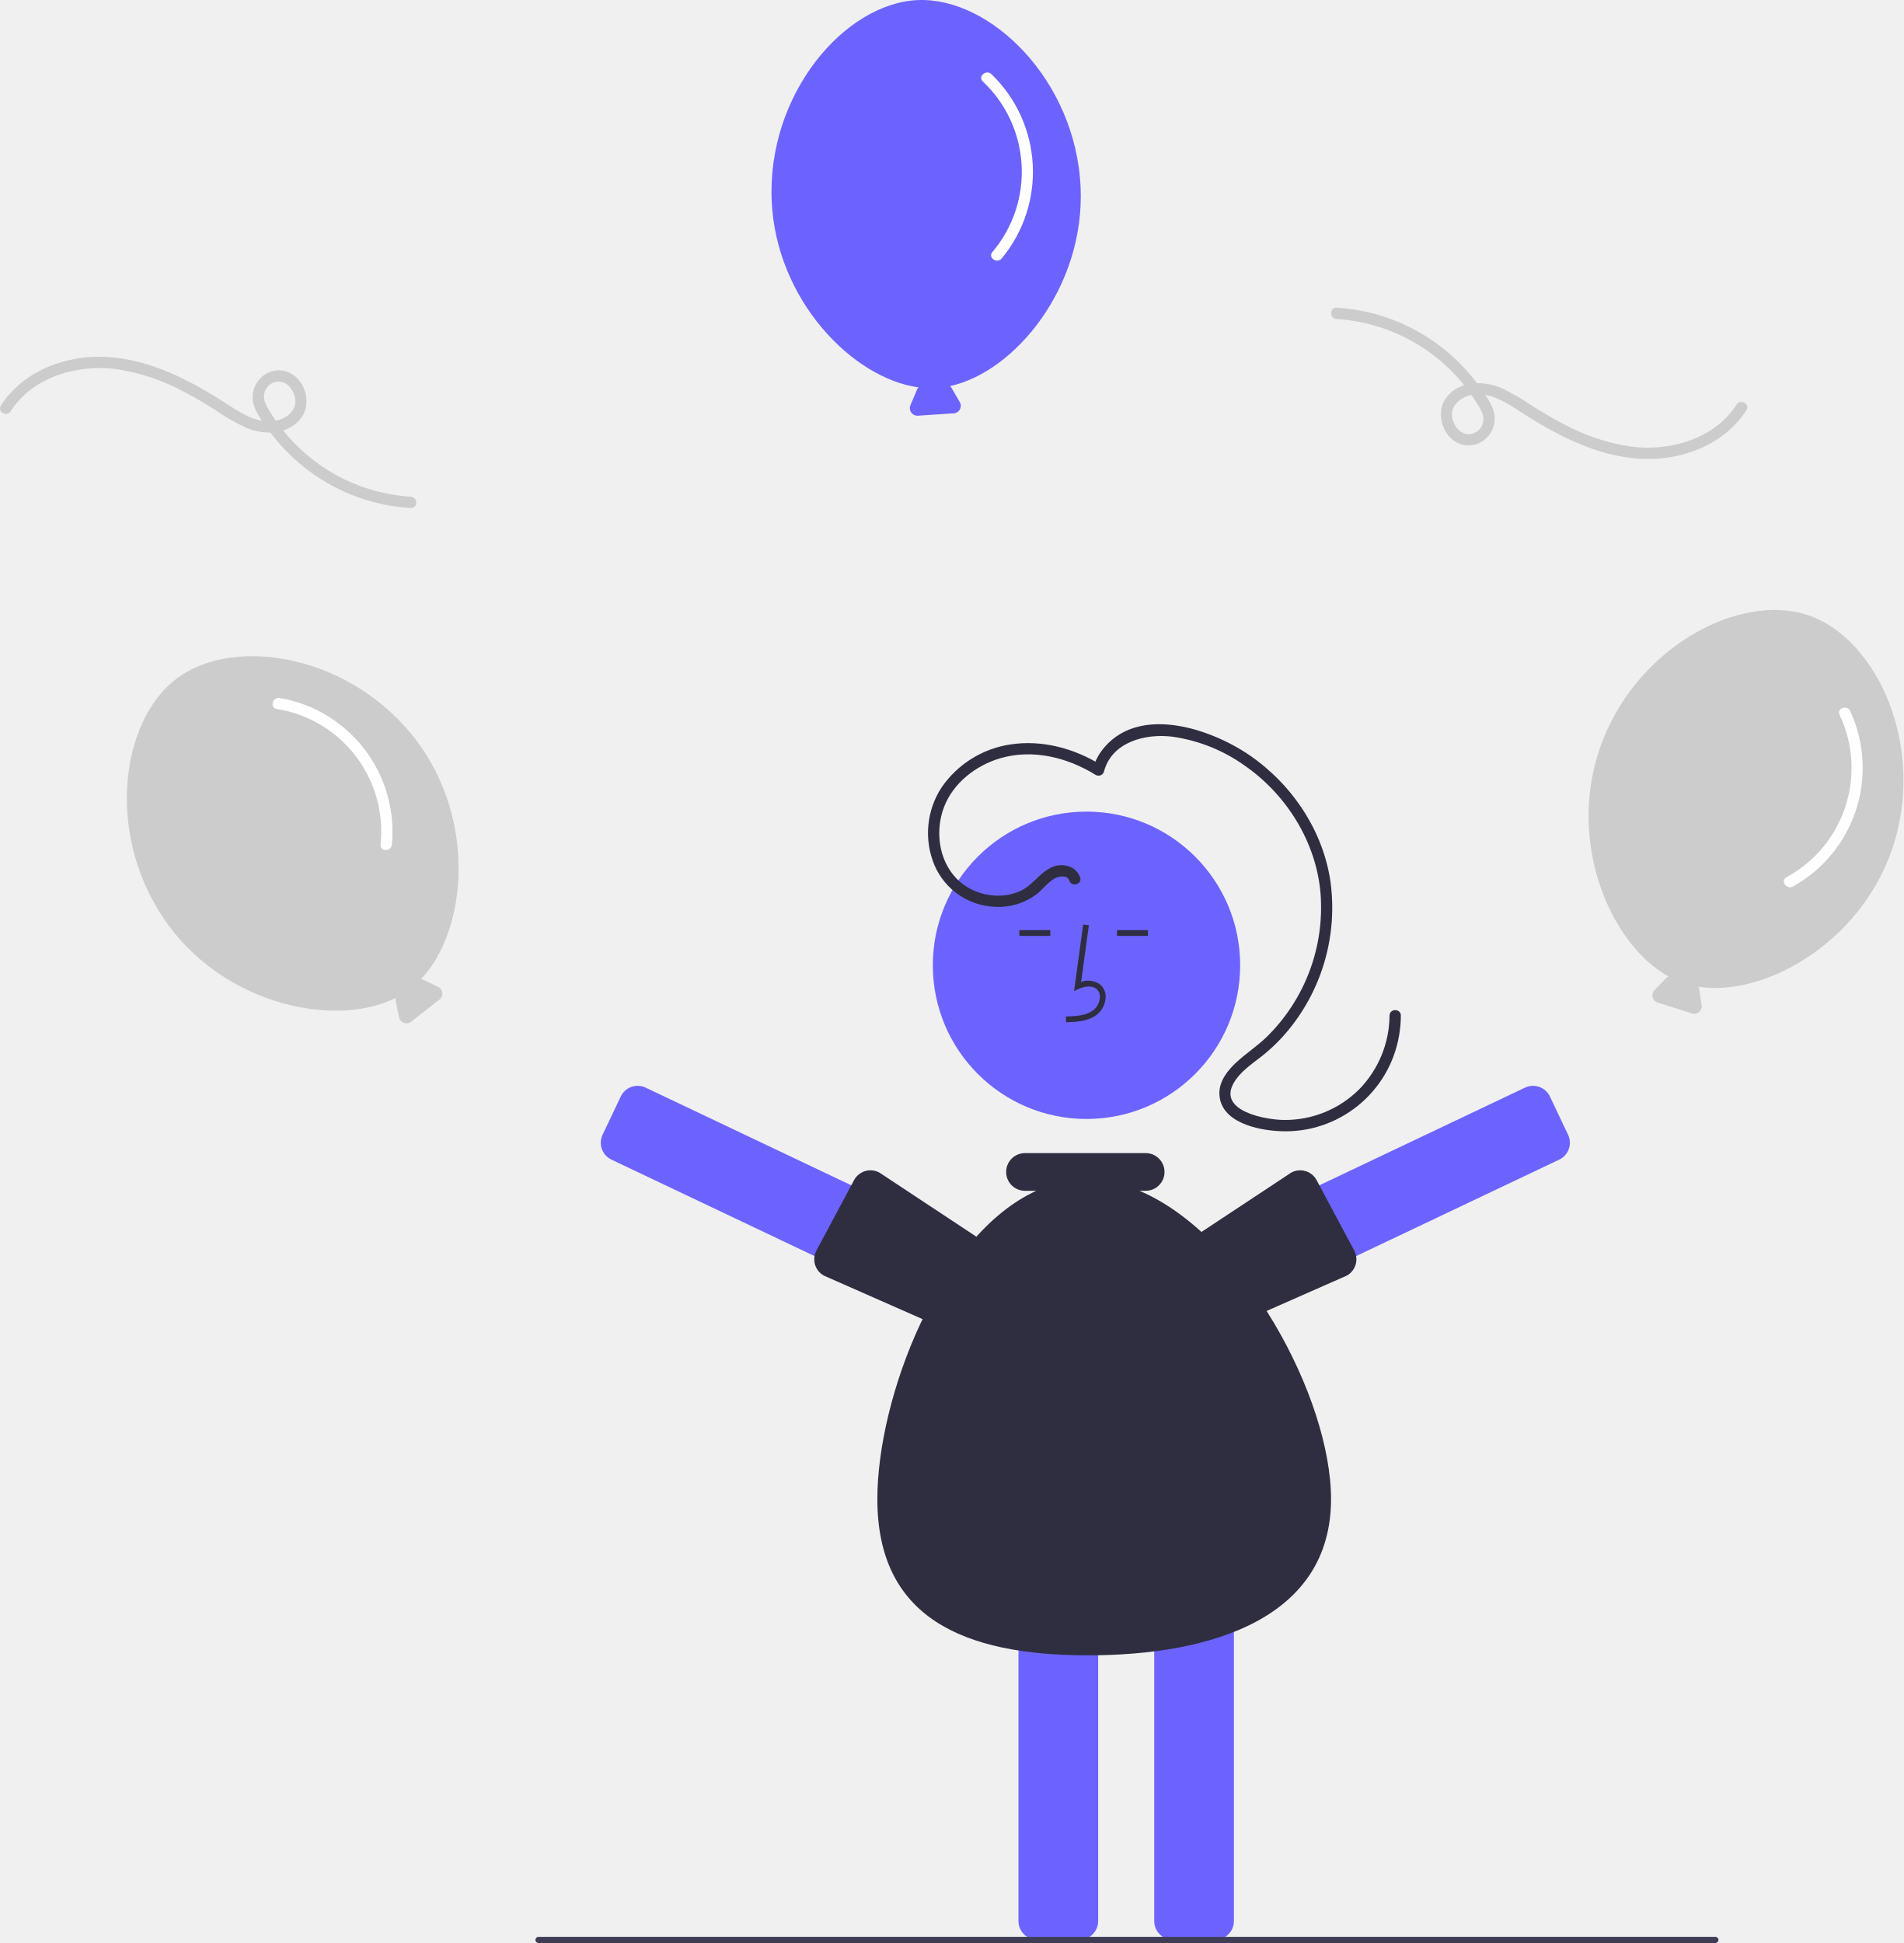
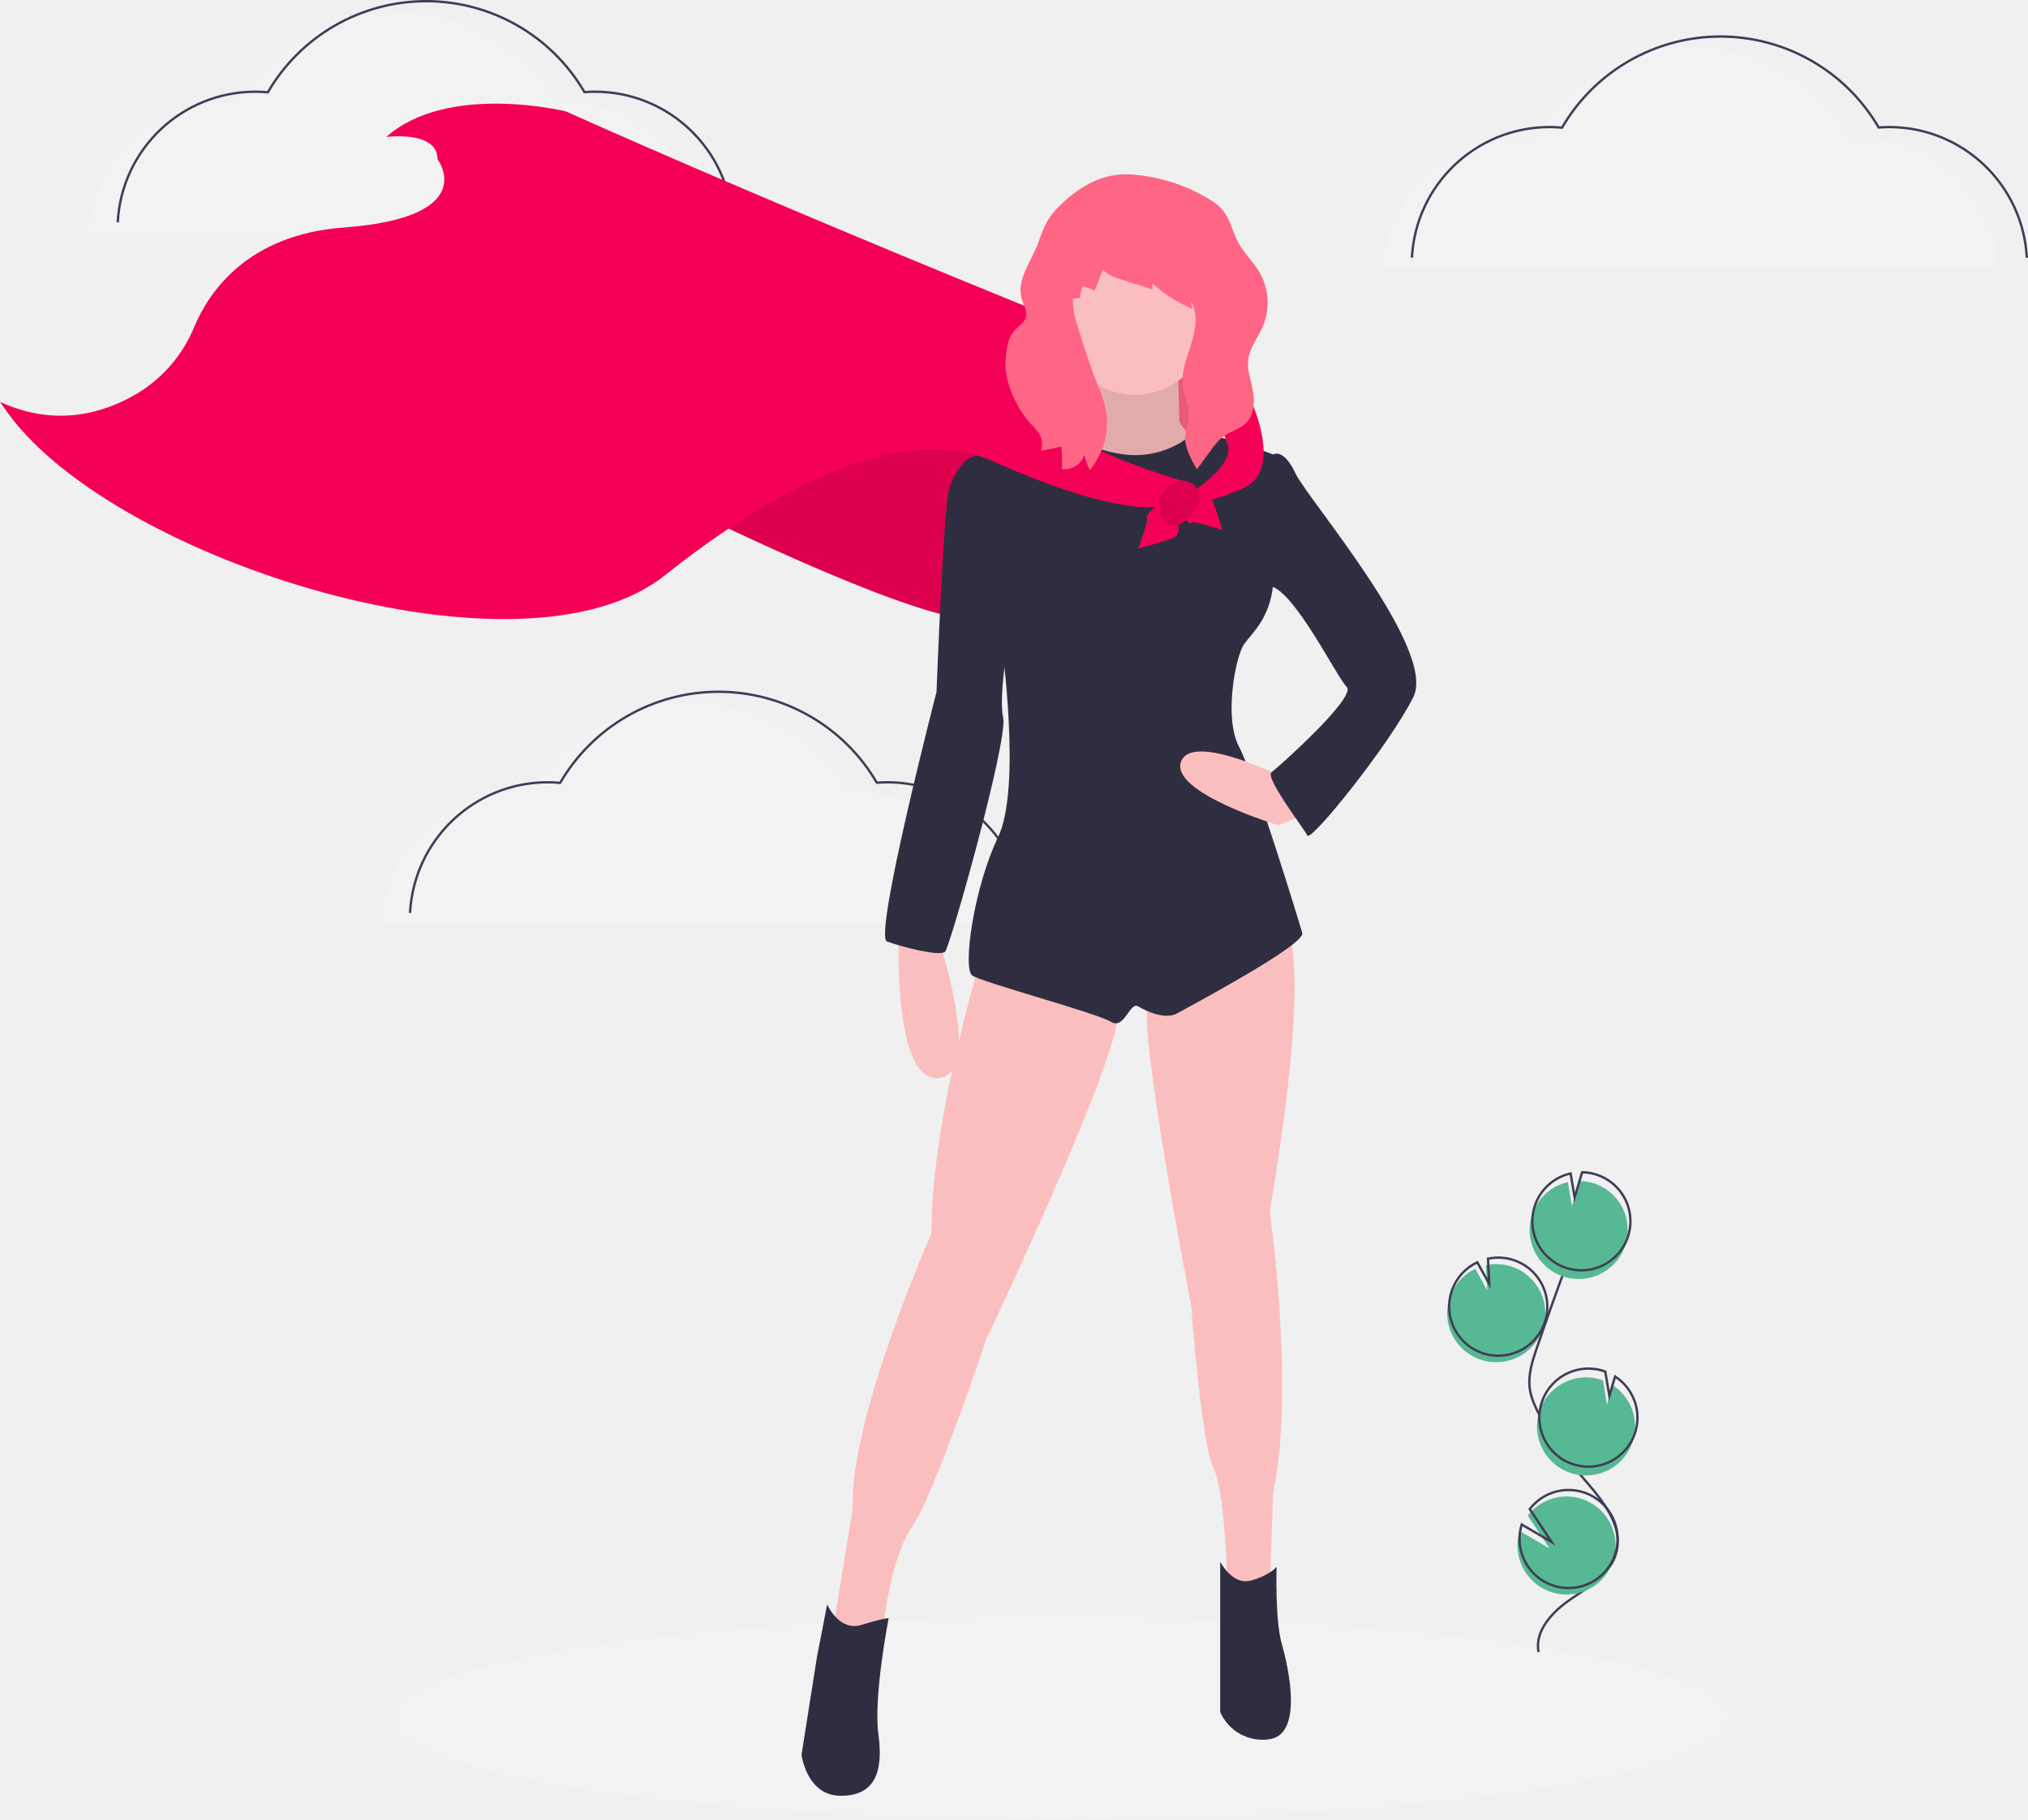
- <svg xmlns="http://www.w3.org/2000/svg" width="616.258" height="629" viewBox="0 0 616.258 629" role="img" artist="Katerina Limpitsouni" source="https://undraw.co/">
-   <path d="M426.896,375.502c-20.785-27.815-58.827-34.528-77.73-20.403s-23.246,52.51-2.461,80.326c19.239,25.747,54.096,32.768,73.295,23.122a2.411,2.411,0,0,0-.011.914l1.082,5.351a2.442,2.442,0,0,0,3.896,1.44l9.166-7.161a2.442,2.442,0,0,0-.454-4.129l-4.931-2.345a2.417,2.417,0,0,0-.543-.17C443.004,436.803,446.177,401.305,426.896,375.502Z" transform="translate(-291.8712 -135.5)" fill="#ccc" />
-   <path d="M381.431,365a40.17,40.17,0,0,1,33.644,43.918c-.223,2.345,3.441,2.33,3.662,0a43.923,43.923,0,0,0-36.332-47.45C380.099,361.077,379.108,364.606,381.431,365Z" transform="translate(-291.8712 -135.5)" fill="#fff" />
-   <path d="M904.468,410.328c11.184-32.873-4.794-68.043-27.135-75.644s-56.453,10.527-67.637,43.4c-10.352,30.428,3.57,63.146,22.383,73.524a2.411,2.411,0,0,0-.76.508l-3.801,3.919a2.442,2.442,0,0,0,1.016,4.028l11.089,3.509a2.442,2.442,0,0,0,3.148-2.71l-.855-5.392a2.417,2.417,0,0,0-.166-.544C863.023,458.281,894.093,440.822,904.468,410.328Z" transform="translate(-291.8712 -135.5)" fill="#ccc" />
-   <path d="M887.416,366.893a40.17,40.17,0,0,1-17.192,52.585c-2.06,1.142.025,4.155,2.071,3.02a43.923,43.923,0,0,0,18.584-56.8C889.898,363.576,886.428,364.755,887.416,366.893Z" transform="translate(-291.8712 -135.5)" fill="#fff" />
-   <path d="M641.717,196.15c-1.52-34.69-29.181-61.654-52.757-60.622s-48.774,30.312-47.254,65.002c1.407,32.11,26.262,57.536,47.56,60.372a2.411,2.411,0,0,0-.524.749l-2.118,5.032a2.442,2.442,0,0,0,2.41,3.384l11.607-.758a2.442,2.442,0,0,0,1.949-3.668l-2.755-4.714a2.417,2.417,0,0,0-.352-.446C620.52,255.882,643.127,228.33,641.717,196.15Z" transform="translate(-291.8712 -135.5)" fill="#6c63ff" />
-   <path d="M610.053,161.876a40.17,40.17,0,0,1,3.081,55.238c-1.505,1.812,1.532,3.862,3.027,2.062a43.923,43.923,0,0,0-3.316-59.67C611.161,157.883,608.356,160.242,610.053,161.876Z" transform="translate(-291.8712 -135.5)" fill="#fff" />
-   <circle cx="351.752" cy="312.489" r="49.752" fill="#6c63ff" />
-   <path d="M641.361,763.448H627.641a6.049,6.049,0,0,1-6.042-6.042v-114.355a6.049,6.049,0,0,1,6.042-6.042h13.72a6.049,6.049,0,0,1,6.042,6.042v114.355A6.049,6.049,0,0,1,641.361,763.448Z" transform="translate(-291.8712 -135.5)" fill="#6c63ff" />
-   <path d="M685.311,763.448h-13.72a6.049,6.049,0,0,1-6.042-6.042v-114.355a6.049,6.049,0,0,1,6.042-6.042H685.311a6.049,6.049,0,0,1,6.042,6.042v114.355A6.049,6.049,0,0,1,685.311,763.448Z" transform="translate(-291.8712 -135.5)" fill="#6c63ff" />
-   <path d="M607.058,544.697l-5.886,12.394a6.049,6.049,0,0,1-8.05,2.866L489.823,510.901a6.049,6.049,0,0,1-2.866-8.05l5.886-12.394a6.049,6.049,0,0,1,8.05-2.866l103.299,49.056A6.049,6.049,0,0,1,607.058,544.697Z" transform="translate(-291.8712 -135.5)" fill="#6c63ff" />
-   <path d="M622.62,551.34a5.995,5.995,0,0,1-.631,4.13l-6.631,12.011a6.05,6.05,0,0,1-8.211,2.37l-48.542-21.399a6.048,6.048,0,0,1-2.369-8.21l-0-0L568.4,517.485a6.042,6.042,0,0,1,8.21-2.369l43.597,28.819c1.413.78,1.85,5.388,2.298,6.938C622.55,551.029,622.588,551.184,622.62,551.34Z" transform="translate(-291.8712 -135.5)" fill="#2f2e41" />
-   <path d="M682.303,536.646l103.299-49.056a6.049,6.049,0,0,1,8.05,2.866l5.886,12.394a6.049,6.049,0,0,1-2.866,8.05L693.373,559.957a6.049,6.049,0,0,1-8.05-2.866l-5.886-12.394A6.049,6.049,0,0,1,682.303,536.646Z" transform="translate(-291.8712 -135.5)" fill="#6c63ff" />
-   <path d="M663.989,550.874c.448-1.551.885-6.158,2.298-6.938l43.597-28.819a6.042,6.042,0,0,1,8.21,2.369l12.164,22.756-0.0 0a6.048,6.048,0,0,1-2.369,8.21l-48.542,21.399a6.05,6.05,0,0,1-8.211-2.37l-6.631-12.011a5.995,5.995,0,0,1-.631-4.13C663.906,551.184,663.944,551.029,663.989,550.874Z" transform="translate(-291.8712 -135.5)" fill="#2f2e41" />
-   <path d="M637,466.428l-.052-1.859c3.459-.096,6.508-.313,8.8-1.987a5.715,5.715,0,0,0,2.214-4.21,3.267,3.267,0,0,0-1.072-2.691c-1.521-1.285-3.969-.869-5.752-.051l-1.538.705,2.95-21.558,1.842.252-2.509,18.338a6.563,6.563,0,0,1,6.208.893,5.086,5.086,0,0,1,1.729,4.176,7.56,7.56,0,0,1-2.975,5.646C643.9,466.235,640.074,466.342,637,466.428Z" transform="translate(-291.8712 -135.5)" fill="#2f2e41" />
-   <rect x="361.629" y="301.112" width="10.013" height="1.859" fill="#2f2e41" />
-   <rect x="330.023" y="301.112" width="10.013" height="1.859" fill="#2f2e41" />
-   <path d="M660.774,520.994h2.006a6.104,6.104,0,1,0,0-12.208H623.714a6.104,6.104,0,0,0,0,12.208h3.67c-31.352,14.264-51.47,66.955-51.47,99.79,0,38.252,27.607,50.59,68.166,50.59s78.712-12.339,78.712-50.59C722.792,587.949,694.454,535.259,660.774,520.994Z" transform="translate(-291.8712 -135.5)" fill="#2f2e41" />
-   <path d="M641.574,419.575c-1.212-3.684-5.585-4.815-8.951-3.425-3.947,1.63-6.185,5.667-9.997,7.575-6.856,3.432-15.952,1.589-21.179-3.913-5.716-6.016-6.842-15.405-3.965-23.002,2.975-7.856,10.355-13.542,18.257-15.851,10.5-3.069,21.765-.253,30.86,5.408a1.848,1.848,0,0,0,2.69-1.094c2.501-9.555,13.289-12.336,21.958-11.311a53.079,53.079,0,0,1,23.712,9.463c13.552,9.455,23.106,24.856,24.445,41.435a58.686,58.686,0,0,1-17.45,46.332c-3.055,2.948-6.615,5.267-9.73,8.139-2.837,2.617-5.634,6.06-5.577,10.133.13,9.367,12.456,11.95,19.75,12.231a37.291,37.291,0,0,0,38.399-30.836,38.541,38.541,0,0,0,.602-6.585c.011-2.357-3.652-2.36-3.662,0a34.541,34.541,0,0,1-9.777,23.814,33.922,33.922,0,0,1-24.349,9.972c-5.823-.029-21.6-2.79-16.312-12.001,2.067-3.602,5.777-6.054,8.975-8.56a56.152,56.152,0,0,0,9.005-8.889,62.398,62.398,0,0,0,13.347-47.612c-2.361-16.515-12.374-31.438-25.997-40.862-12.97-8.973-36.942-16.908-48.278-1.362a16.437,16.437,0,0,0-2.591,5.525l2.69-1.094c-8.762-5.453-19.207-8.282-29.505-6.705a32.954,32.954,0,0,0-22.14,13.765,26.96,26.96,0,0,0-2.39,25.342,22.264,22.264,0,0,0,19.953,13.473,20.382,20.382,0,0,0,12.894-3.946c2.086-1.591,3.689-3.843,5.947-5.197,1.293-.776,4.2-1.32,4.836.612.733,2.229,4.271,1.274,3.532-.974Z" transform="translate(-291.8712 -135.5)" fill="#2f2e41" />
-   <path d="M724.586,238.774a57.623,57.623,0,0,1,45.071,26.697c1.364,2.181,3.146,4.578,2.201,7.263a4.775,4.775,0,0,1-4.948,3.305c-2.785-.339-4.582-3.063-4.925-5.674-.389-2.961,1.7-5.286,4.279-6.386,6.303-2.689,12.662,1.466,17.796,4.782,11.698,7.556,24.565,14.389,38.74,15.25,13.115.797,27.179-4.346,34.474-15.719,1.276-1.99-1.893-3.828-3.162-1.849-7.235,11.28-21.86,15.331-34.577,13.587a67.219,67.219,0,0,1-21.636-7.345c-3.495-1.814-6.885-3.825-10.207-5.939a65.129,65.129,0,0,0-10.011-5.739c-5.837-2.398-13.565-2.211-17.642,3.31-3.804,5.151-.864,13.725,5.498,15.173,6.03,1.372,11.312-4.298,10.071-10.228-.635-3.033-2.919-6.001-4.687-8.48A61.29,61.29,0,0,0,724.586,235.112c-2.356-.117-2.35,3.546,0,3.662Z" transform="translate(-291.8712 -135.5)" fill="#ccc" />
-   <path d="M424.856,296.298a57.623,57.623,0,0,1-45.071-26.697c-1.364-2.181-3.146-4.578-2.201-7.263a4.775,4.775,0,0,1,4.948-3.305c2.785.339,4.582,3.063,4.925,5.674.389,2.961-1.7,5.286-4.279,6.386-6.303,2.689-12.662-1.466-17.796-4.782-11.698-7.556-24.565-14.389-38.74-15.25-13.115-.797-27.179,4.346-34.474,15.719-1.276,1.99,1.893,3.828,3.162,1.849,7.235-11.28,21.86-15.331,34.577-13.587a67.219,67.219,0,0,1,21.636,7.345c3.495,1.814,6.885,3.825,10.207,5.939a65.13,65.13,0,0,0,10.011,5.739c5.837,2.398,13.565,2.211,17.642-3.31,3.804-5.151.864-13.725-5.498-15.173-6.03-1.372-11.312,4.298-10.071,10.228.635,3.033,2.919,6.001,4.687,8.48A61.29,61.29,0,0,0,424.856,299.96c2.356.117,2.35-3.546,0-3.662Z" transform="translate(-291.8712 -135.5)" fill="#ccc" />
-   <path d="M847.218,764.5h-381a1,1,0,0,1,0-2h381a1,1,0,0,1,0,2Z" transform="translate(-291.8712 -135.5)" fill="#3f3d56" />
+ <svg xmlns="http://www.w3.org/2000/svg" width="860.282" height="771.924" viewBox="0 0 860.282 771.924" role="img" artist="Katerina Limpitsouni" source="https://undraw.co/">
+   <ellipse cx="449.783" cy="728.924" rx="283" ry="43" fill="#f2f2f2" />
+   <path d="M797.698,640.497a20.813,20.813,0,1,0,2.772-39.915l.521,10.712-5.068-9.18a20.734,20.734,0,0,0-10.684,11.723,20.409,20.409,0,0,0-1.197,5.63A20.809,20.809,0,0,0,797.698,640.497Z" transform="translate(-170.1086 -63.78786)" fill="#57b894" />
+   <path d="M822.775,764.74c-1.789-9.11,5.963-17.187,13.621-22.437s16.605-10.408,19.218-19.317c3.755-12.804-7.43-24.53-16.136-34.642a125.3,125.3,0,0,1-16.524-24.557c-1.811-3.533-3.476-7.225-3.952-11.166-.686-5.675,1.137-11.323,2.974-16.737q9.179-27.052,19.628-53.65" transform="translate(-170.1086 -63.78786)" fill="none" stroke="#3f3d56" stroke-miterlimit="10" />
+   <path d="M798.555,637.739a20.813,20.813,0,1,0,2.772-39.915l.521,10.712-5.068-9.18a20.734,20.734,0,0,0-10.684,11.723,20.409,20.409,0,0,0-1.197,5.63A20.809,20.809,0,0,0,798.555,637.739Z" transform="translate(-170.1086 -63.78786)" fill="none" stroke="#3f3d56" stroke-miterlimit="10" />
+   <path d="M820.231,578.536a20.788,20.788,0,0,1,14.98-13.198l1.714,10.184,3.177-10.696a20.81,20.81,0,1,1-19.871,13.71Z" transform="translate(-170.1086 -63.78786)" fill="#57b894" />
+   <path d="M821.374,574.858a20.788,20.788,0,0,1,14.98-13.198l1.714,10.184,3.177-10.696a20.81,20.81,0,1,1-19.871,13.71Z" transform="translate(-170.1086 -63.78786)" fill="none" stroke="#3f3d56" stroke-miterlimit="10" />
+   <path d="M835.825,688.552a20.81,20.81,0,0,0,18.419-37.023l-2.441,8.219-1.731-10.304a.363.363,0,0,0-.053-.02,20.811,20.811,0,1,0-14.194,39.127Z" transform="translate(-170.1086 -63.78786)" fill="#57b894" />
+   <path d="M836.815,684.827a20.81,20.81,0,0,0,18.419-37.023l-2.441,8.219-1.731-10.304a.363.363,0,0,0-.053-.02A20.811,20.811,0,1,0,836.815,684.827Z" transform="translate(-170.1086 -63.78786)" fill="none" stroke="#3f3d56" stroke-miterlimit="10" />
+   <path d="M814.158,723.114A20.801,20.801,0,1,0,818.168,706.817l9.273,13.957-12.67-7.408A20.616,20.616,0,0,0,814.158,723.114Z" transform="translate(-170.1086 -63.78786)" fill="#57b894" />
+   <path d="M815.015,720.356a20.801,20.801,0,1,0,4.011-16.297l9.273,13.957-12.67-7.408A20.616,20.616,0,0,0,815.015,720.356Z" transform="translate(-170.1086 -63.78786)" fill="none" stroke="#3f3d56" stroke-miterlimit="10" />
+   <path d="M756.867,177.626a58.487,58.487,0,0,1,58.406-55.43c1.778,0,3.533.093,5.27.248a77.707,77.707,0,0,1,134.327-.064c1.466-.11,2.941-.184,4.435-.184a58.487,58.487,0,0,1,58.406,55.43" transform="translate(-170.1086 -63.78786)" fill="#f2f2f2" />
+   <path d="M769.048,173.126a58.487,58.487,0,0,1,58.406-55.43c1.778,0,3.533.093,5.27.248a77.707,77.707,0,0,1,134.327-.064c1.466-.11,2.941-.184,4.435-.184a58.487,58.487,0,0,1,58.406,55.43" transform="translate(-170.1086 -63.78786)" fill="none" stroke="#3f3d56" stroke-miterlimit="10" />
+   <path d="M331.867,455.626a58.487,58.487,0,0,1,58.406-55.43c1.778,0,3.533.093,5.27.248a77.707,77.707,0,0,1,134.327-.064c1.466-.11,2.941-.184,4.435-.184a58.487,58.487,0,0,1,58.406,55.43" transform="translate(-170.1086 -63.78786)" fill="#f2f2f2" />
+   <path d="M344.048,451.126a58.487,58.487,0,0,1,58.406-55.43c1.778,0,3.533.093,5.27.248a77.707,77.707,0,0,1,134.327-.064c1.466-.11,2.941-.184,4.435-.184a58.487,58.487,0,0,1,58.406,55.43" transform="translate(-170.1086 -63.78786)" fill="none" stroke="#3f3d56" stroke-miterlimit="10" />
+   <path d="M207.867,162.626a58.487,58.487,0,0,1,58.406-55.43c1.778,0,3.533.093,5.27.248a77.707,77.707,0,0,1,134.327-.064c1.466-.11,2.941-.184,4.435-.184a58.487,58.487,0,0,1,58.406,55.43" transform="translate(-170.1086 -63.78786)" fill="#f2f2f2" />
+   <path d="M220.048,158.126a58.487,58.487,0,0,1,58.406-55.43c1.778,0,3.533.093,5.27.248a77.707,77.707,0,0,1,134.327-.064c1.466-.11,2.941-.184,4.435-.184a58.487,58.487,0,0,1,58.406,55.43" transform="translate(-170.1086 -63.78786)" fill="none" stroke="#3f3d56" stroke-miterlimit="10" />
+   <path d="M465.161,281.261s105.12,52.198,123.969,44.948,25.374-71.772,25.374-71.772l-77.571-14.499Z" transform="translate(-170.1086 -63.78786)" fill="#F50057" />
+   <path d="M465.161,281.261s105.12,52.198,123.969,44.948,25.374-71.772,25.374-71.772l-77.571-14.499Z" transform="translate(-170.1086 -63.78786)" opacity="0.1" />
+   <rect x="444.033" y="139.539" width="68.872" height="60.172" fill="#ff6584" />
+   <rect x="444.033" y="139.539" width="68.872" height="60.172" opacity="0.1" />
+   <path d="M551.432,459.602s-2.9,63.072,16.674,61.622,0-59.447,0-59.447Z" transform="translate(-170.1086 -63.78786)" fill="#fbbebe" />
+   <path d="M631.903,212.389s4.35,27.549-3.625,31.174-13.049,6.525-13.049,6.525L633.353,262.412l33.348,2.175,8.7-6.525,7.975-7.25s-13.049-2.9-13.049-9.425-.725-26.099-.725-26.099Z" transform="translate(-170.1086 -63.78786)" fill="#fbbebe" />
+   <path d="M631.903,212.389s4.35,27.549-3.625,31.174-13.049,6.525-13.049,6.525L633.353,262.412l33.348,2.175,8.7-6.525,7.975-7.25s-13.049-2.9-13.049-9.425-.725-26.099-.725-26.099Z" transform="translate(-170.1086 -63.78786)" opacity="0.1" />
+   <path d="M586.23,470.477s-21.024,67.422-21.024,116.719c0,0-34.798,78.296-33.348,116.719l-8.7,52.922,12.324,4.35,9.425-7.975s2.9-28.274,12.324-42.048,31.174-79.021,31.174-79.021,57.997-121.794,55.822-139.193S586.23,470.477,586.23,470.477Z" transform="translate(-170.1086 -63.78786)" fill="#fbbebe" />
+   <path d="M714.549,455.253s13.774,6.525-5.8,122.519c0,0,10.874,76.846,1.45,118.894l-1.45,42.048H693.525l-2.9-4.35s-.725-37.698-5.8-47.848-9.425-68.872-9.425-68.872-23.199-119.619-18.124-129.769S714.549,455.253,714.549,455.253Z" transform="translate(-170.1086 -63.78786)" fill="#fbbebe" />
+   <path d="M520.983,744.514s5.075,11.599,14.499,8.7,11.599-2.9,11.599-2.9-6.525,33.348-4.35,49.298-1.45,26.099-15.949,26.099-16.674-17.399-16.674-17.399l6.525-41.323Z" transform="translate(-170.1086 -63.78786)" fill="#2f2e41" />
+   <path d="M687.725,726.39s5.075,10.15,13.049,7.975,10.874-5.8,10.874-5.8-.725,22.474,2.175,32.623,9.425,39.148-5.8,40.598a19.573,19.573,0,0,1-20.299-11.599v-63.797Z" transform="translate(-170.1086 -63.78786)" fill="#2f2e41" />
+   <circle cx="481.369" cy="135.552" r="31.898" fill="#fbbebe" />
+   <path d="M710.199,256.612s-25.267-9.921-34.383-8.586a37.259,37.259,0,0,1-28.689,8.586c-17.399-2.175-24.203-10.525-24.203-10.525s-46.844,10.525-43.944,14.875,15.949,75.396,15.949,75.396,8.7,61.622-1.45,82.646-15.224,55.822-10.874,58.722,52.922,15.949,58.722,19.574,7.975-8.7,11.599-6.525,11.599,5.8,16.674,2.9,54.372-28.999,52.922-34.073-20.299-66.697-26.824-79.021-1.45-38.423,2.175-43.498,10.874-10.874,12.324-25.374S710.199,256.612,710.199,256.612Z" transform="translate(-170.1086 -63.78786)" fill="#2f2e41" />
+   <path d="M580.578,258.721s-5.948,4.415-8.122,13.84-5.075,84.821-5.075,84.821-26.824,103.67-21.024,105.845,22.474,6.525,24.649,4.35,26.824-89.896,24.649-99.32,2.9-36.973,2.9-36.973Z" transform="translate(-170.1086 -63.78786)" fill="#2f2e41" />
+   <path d="M714.549,393.631s-39.148-19.574-43.498-6.525,41.323,26.824,41.323,26.824,15.949-5.8,15.949-9.425S714.549,393.631,714.549,393.631Z" transform="translate(-170.1086 -63.78786)" fill="#fbbebe" />
+   <path d="M702.225,259.512l7.975-2.9s4.35-2.9,9.425,7.975,60.172,74.671,50.023,94.971-43.498,61.622-44.948,58.722-18.124-24.649-15.224-26.824,36.248-31.898,31.898-36.248-22.474-41.323-32.623-42.773S702.225,259.512,702.225,259.512Z" transform="translate(-170.1086 -63.78786)" fill="#2f2e41" />
+   <path d="M616.316,198.252s-110.549-44.45-206.244-87.223c0,0-50.023-12.324-76.121,10.874,0,0,21.749-2.9,21.749,9.425,0,0,18.849,24.649-39.873,28.999-40.896,3.029-57.178,27.507-63.296,42.09A59.245,59.245,0,0,1,228.573,230.587c-14.135,8.448-34.62,14.663-58.465,3.687,0,0,1.356,2.084,3.927,5.556,46.038,62.172,217.481,116.281,278.022,68.118,37.415-29.765,96.728-67.385,139.247-48.436,66.697,29.724,79.021,16.674,79.021,16.674l2.9-7.975s-64.522-17.399-65.972-39.873S616.316,198.252,616.316,198.252Z" transform="translate(-170.1086 -63.78786)" fill="#F50057" />
+   <path d="M680.838,204.052s15.587,6.162,18.487,26.461c0,0,16.674,32.623-2.175,40.598s-22.474,5.8-22.474,5.8v-3.625s20.299-12.324,15.949-21.749S680.838,204.052,680.838,204.052Z" transform="translate(-170.1086 -63.78786)" fill="#F50057" />
+   <path d="M652.927,296.485s5.075-13.049,3.625-13.049,5.898-8.026,8.749-5.1,7.925,11.625,2.126,13.8S652.927,296.485,652.927,296.485Z" transform="translate(-170.1086 -63.78786)" fill="#F50057" />
+   <path d="M688.656,288.74s-13.252-4.519-13.191-3.07-8.268-5.554-5.466-8.525,11.28-8.41,13.698-2.707S688.656,288.74,688.656,288.74Z" transform="translate(-170.1086 -63.78786)" fill="#F50057" />
+   <path d="M667.426,268.937s6.619-3.715,10.559,2.13-4.759,15.994-10.559,15.994-5.8-12.324-5.8-12.324Z" transform="translate(-170.1086 -63.78786)" fill="#F50057" />
+   <path d="M667.426,268.937s6.619-3.715,10.559,2.13-4.759,15.994-10.559,15.994-5.8-12.324-5.8-12.324Z" transform="translate(-170.1086 -63.78786)" opacity="0.1" />
+   <path d="M623.821,147.286c-3.822,3.151-7.447,6.682-9.824,11.028a49.479,49.479,0,0,0-3.115,7.584c-2.932,8.437-10.219,16.982-7.135,25.365.88,2.392,2.252,4.914,1.463,7.337-.701,2.152-2.863,3.408-4.428,5.044-3.357,3.511-3.922,8.78-4.127,13.634-.376,8.889,4.512,19.364,10.418,26.019a36.356,36.356,0,0,1,3.554,4.024,9.432,9.432,0,0,1,1.113,7.759l8.603-1.796a71.363,71.363,0,0,1,.29,9.559,8.924,8.924,0,0,0,9.463-6.116,25.551,25.551,0,0,0,2.364,6.531,33.709,33.709,0,0,0,5.714-10.583,30.256,30.256,0,0,0,1.026-15.278,64.784,64.784,0,0,0-3.704-10.859c-3.04-7.683-5.522-15.572-8.002-23.454-1.288-4.093-2.591-8.32-2.201-12.593l3.057-.333a14.596,14.596,0,0,1,.965-4.934,18.101,18.101,0,0,1,5.113,1.924l3.524-8.942c2.326,2.412,5.664,3.504,8.86,4.51l12.148,3.825.074-2.404a62.353,62.353,0,0,0,17.287,10.844,3.933,3.933,0,0,1-.854-3.129c2.994,5.363,1.797,12.044-.051,17.902s-4.299,11.821-3.555,17.918c.556,4.56,2.892,8.921,2.459,13.494-.213,2.252-1.094,4.395-1.368,6.641-.653,5.356,2.163,10.455,4.881,15.116l5.285-7.259c1.934-2.657,3.928-5.371,6.667-7.187,2.812-1.864,6.296-2.701,8.747-5.019,4.374-4.139,3.819-11.191,2.396-17.042-.756-3.111-1.671-6.265-1.393-9.454.471-5.406,4.228-9.879,6.344-14.876a25.826,25.826,0,0,0-1.447-22.703c-2.625-4.503-6.592-8.13-9.066-12.718-2.463-4.567-3.402-10.001-6.777-13.943a23.522,23.522,0,0,0-5.681-4.526,74.057,74.057,0,0,0-31.506-10.279C640.835,136.812,631.919,140.61,623.821,147.286Z" transform="translate(-170.1086 -63.78786)" fill="#ff6584" />
</svg>
